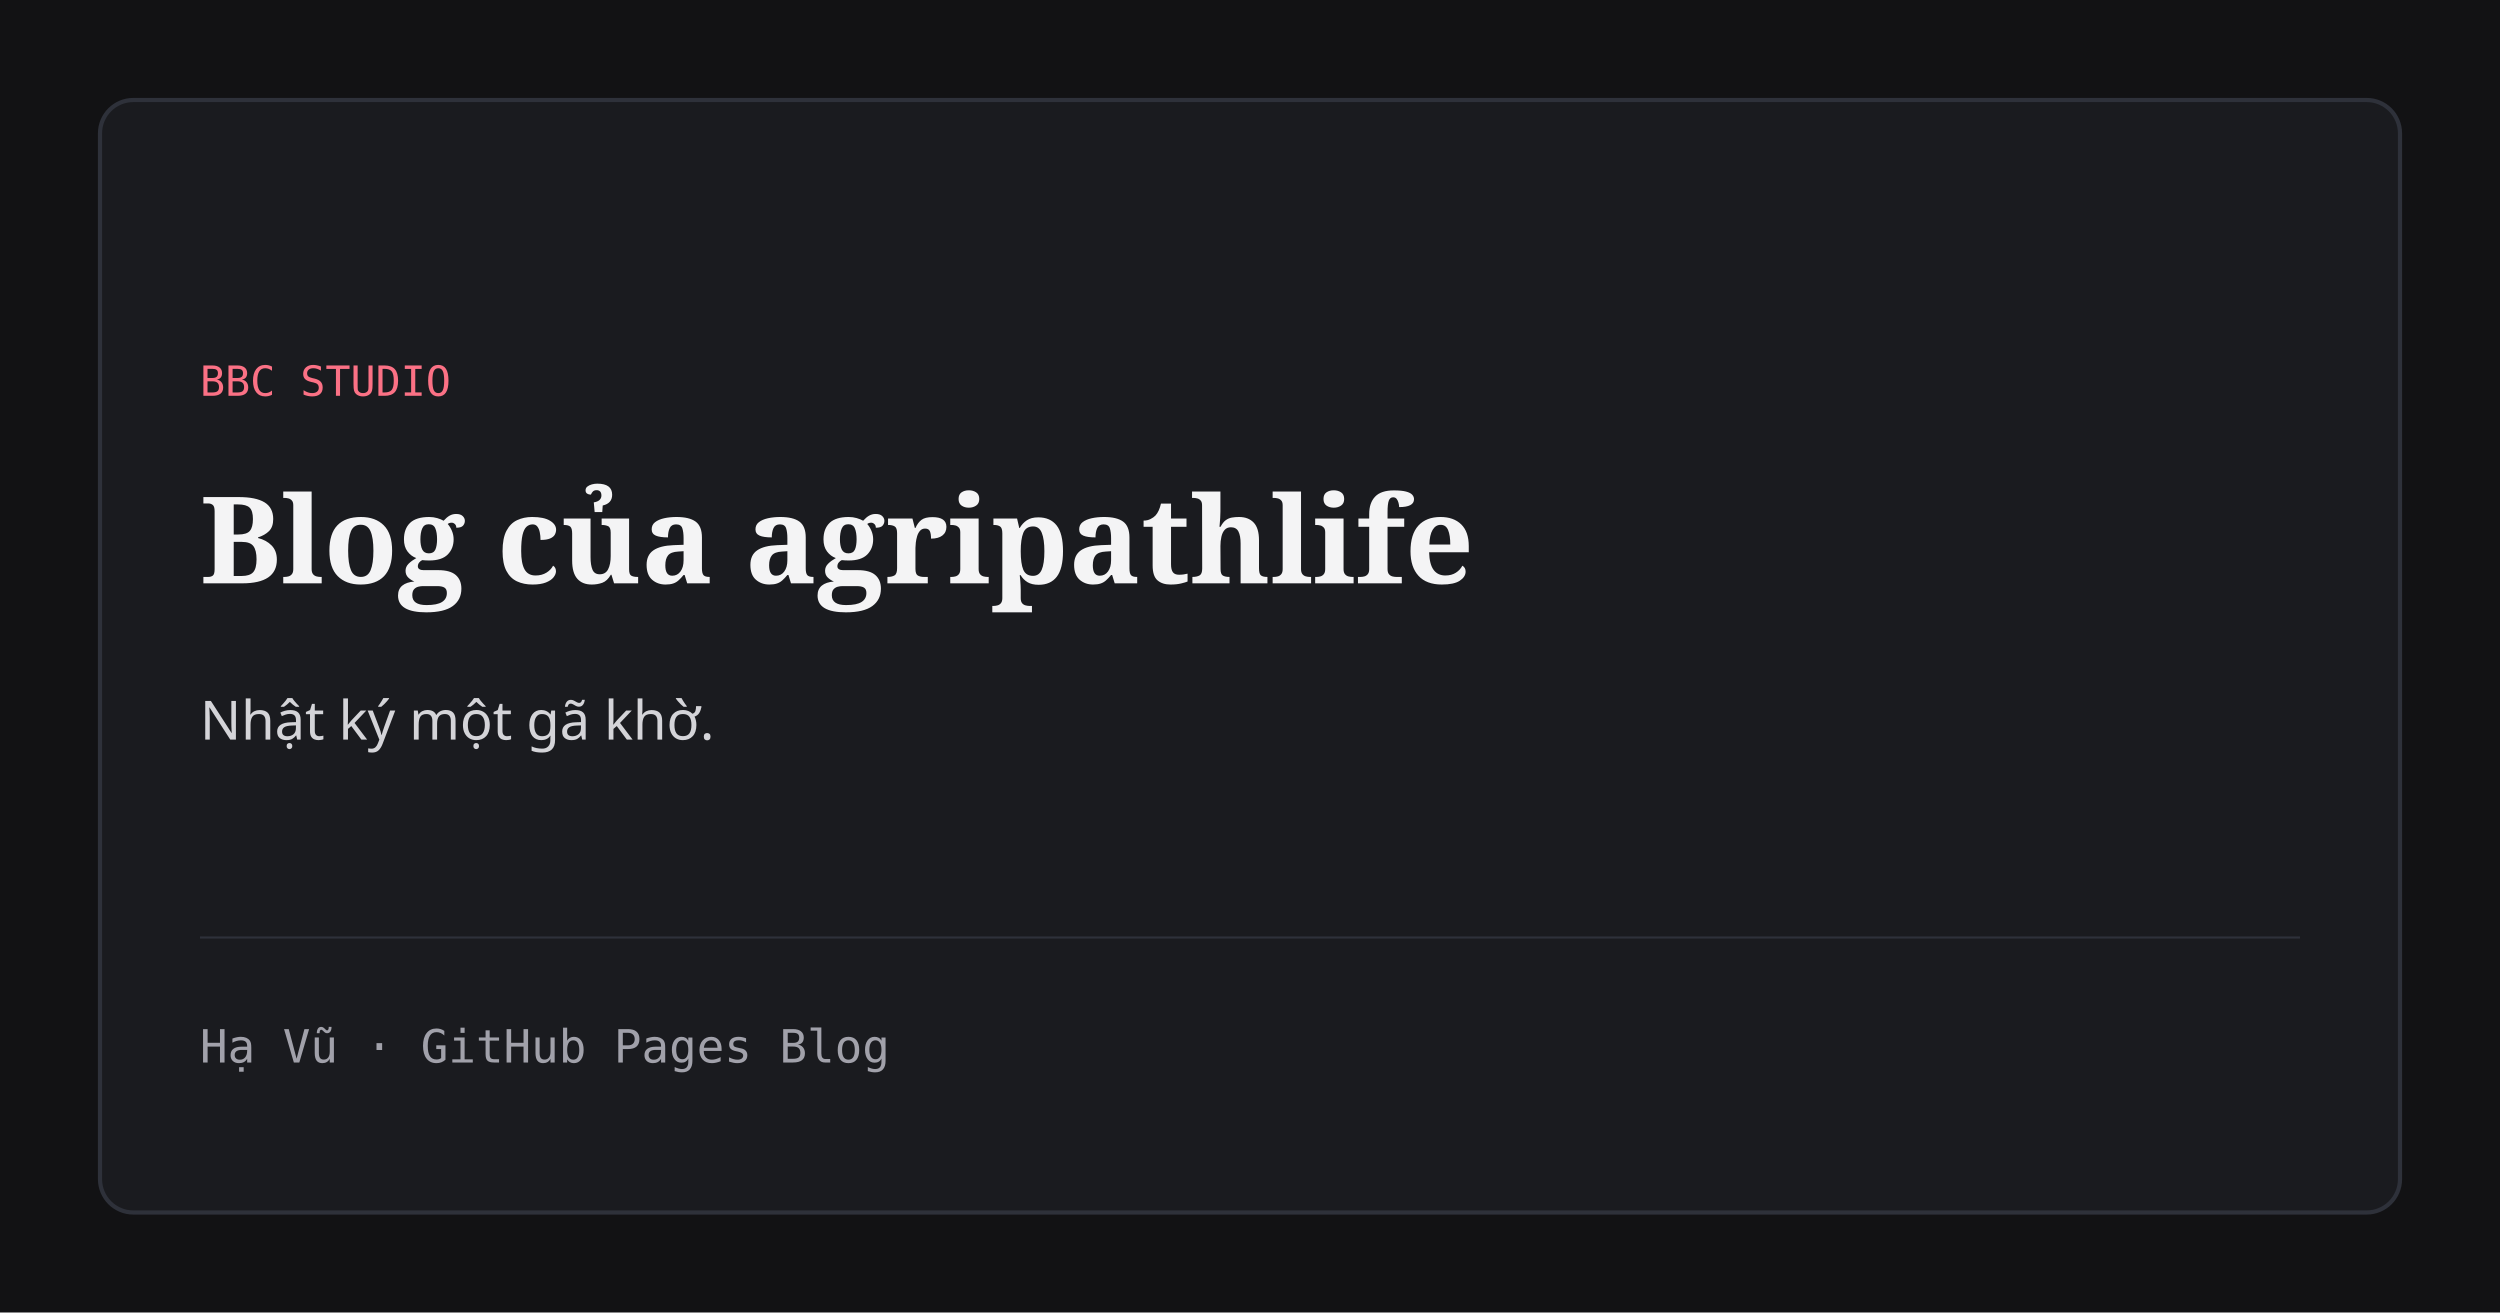
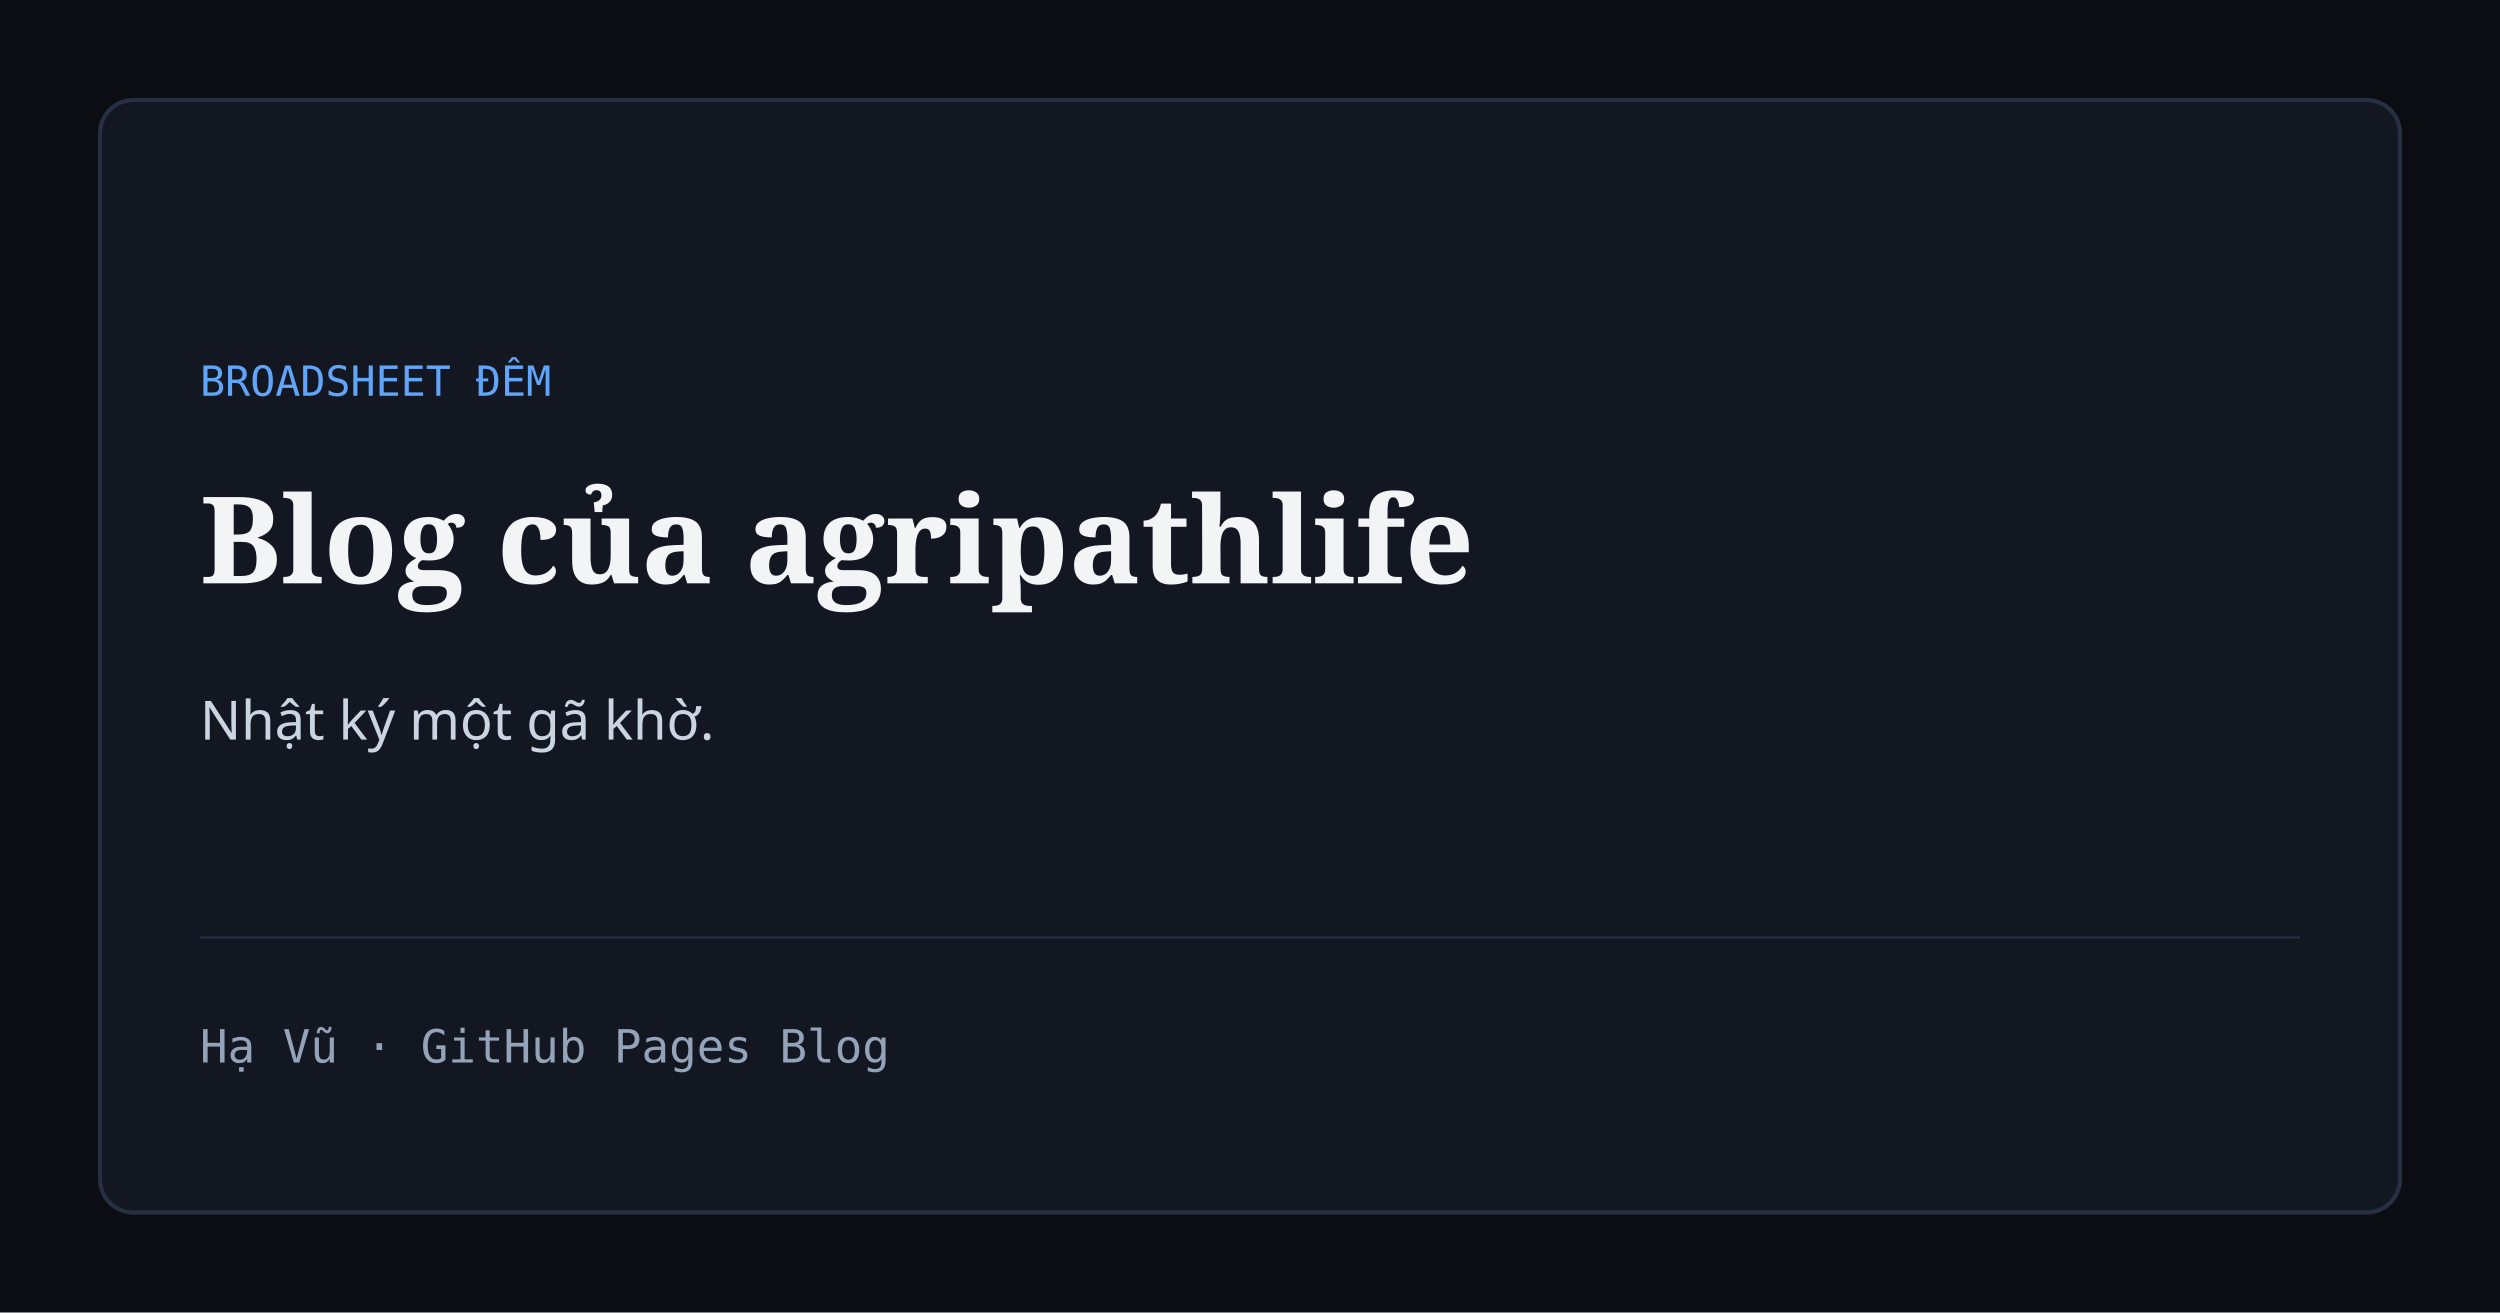
<svg xmlns="http://www.w3.org/2000/svg" width="1200" height="630" viewBox="0 0 1200 630" fill="none">
-   <rect width="1200" height="630" fill="#121214" />
-   <rect x="48" y="48" width="1104" height="534" rx="16" fill="#1A1B1F" stroke="#2E313A" stroke-width="2" />
-   <text x="96" y="190" font-family="monospace" font-size="20" fill="#FB7185">BBC STUDIO</text>
-   <text x="96" y="280" font-family="Georgia, serif" font-weight="700" font-size="58" fill="#F4F4F5">Blog của agripathlife</text>
-   <text x="96" y="355" font-family="sans-serif" font-size="26" fill="#D4D4D8">Nhật ký một gã khờ.</text>
-   <line x1="96" y1="450" x2="1104" y2="450" stroke="#2E313A" stroke-width="1" />
-   <text x="96" y="510" font-family="monospace" font-size="22" fill="#A1A1AA">Hạ Vũ · GitHub Pages Blog</text>
+   <rect width="1200" height="630" fill="#0B0D12" />
+   <rect x="48" y="48" width="1104" height="534" rx="16" fill="#131722" stroke="#273043" stroke-width="2" />
+   <text x="96" y="190" font-family="monospace" font-size="20" fill="#60A5FA">BROADSHEET ĐÊM</text>
+   <text x="96" y="280" font-family="Georgia, serif" font-weight="700" font-size="58" fill="#F3F4F6">Blog của agripathlife</text>
+   <text x="96" y="355" font-family="sans-serif" font-size="26" fill="#CBD5E1">Nhật ký một gã khờ.</text>
+   <line x1="96" y1="450" x2="1104" y2="450" stroke="#273043" stroke-width="1" />
+   <text x="96" y="510" font-family="monospace" font-size="22" fill="#94A3B8">Hạ Vũ · GitHub Pages Blog</text>
</svg>
